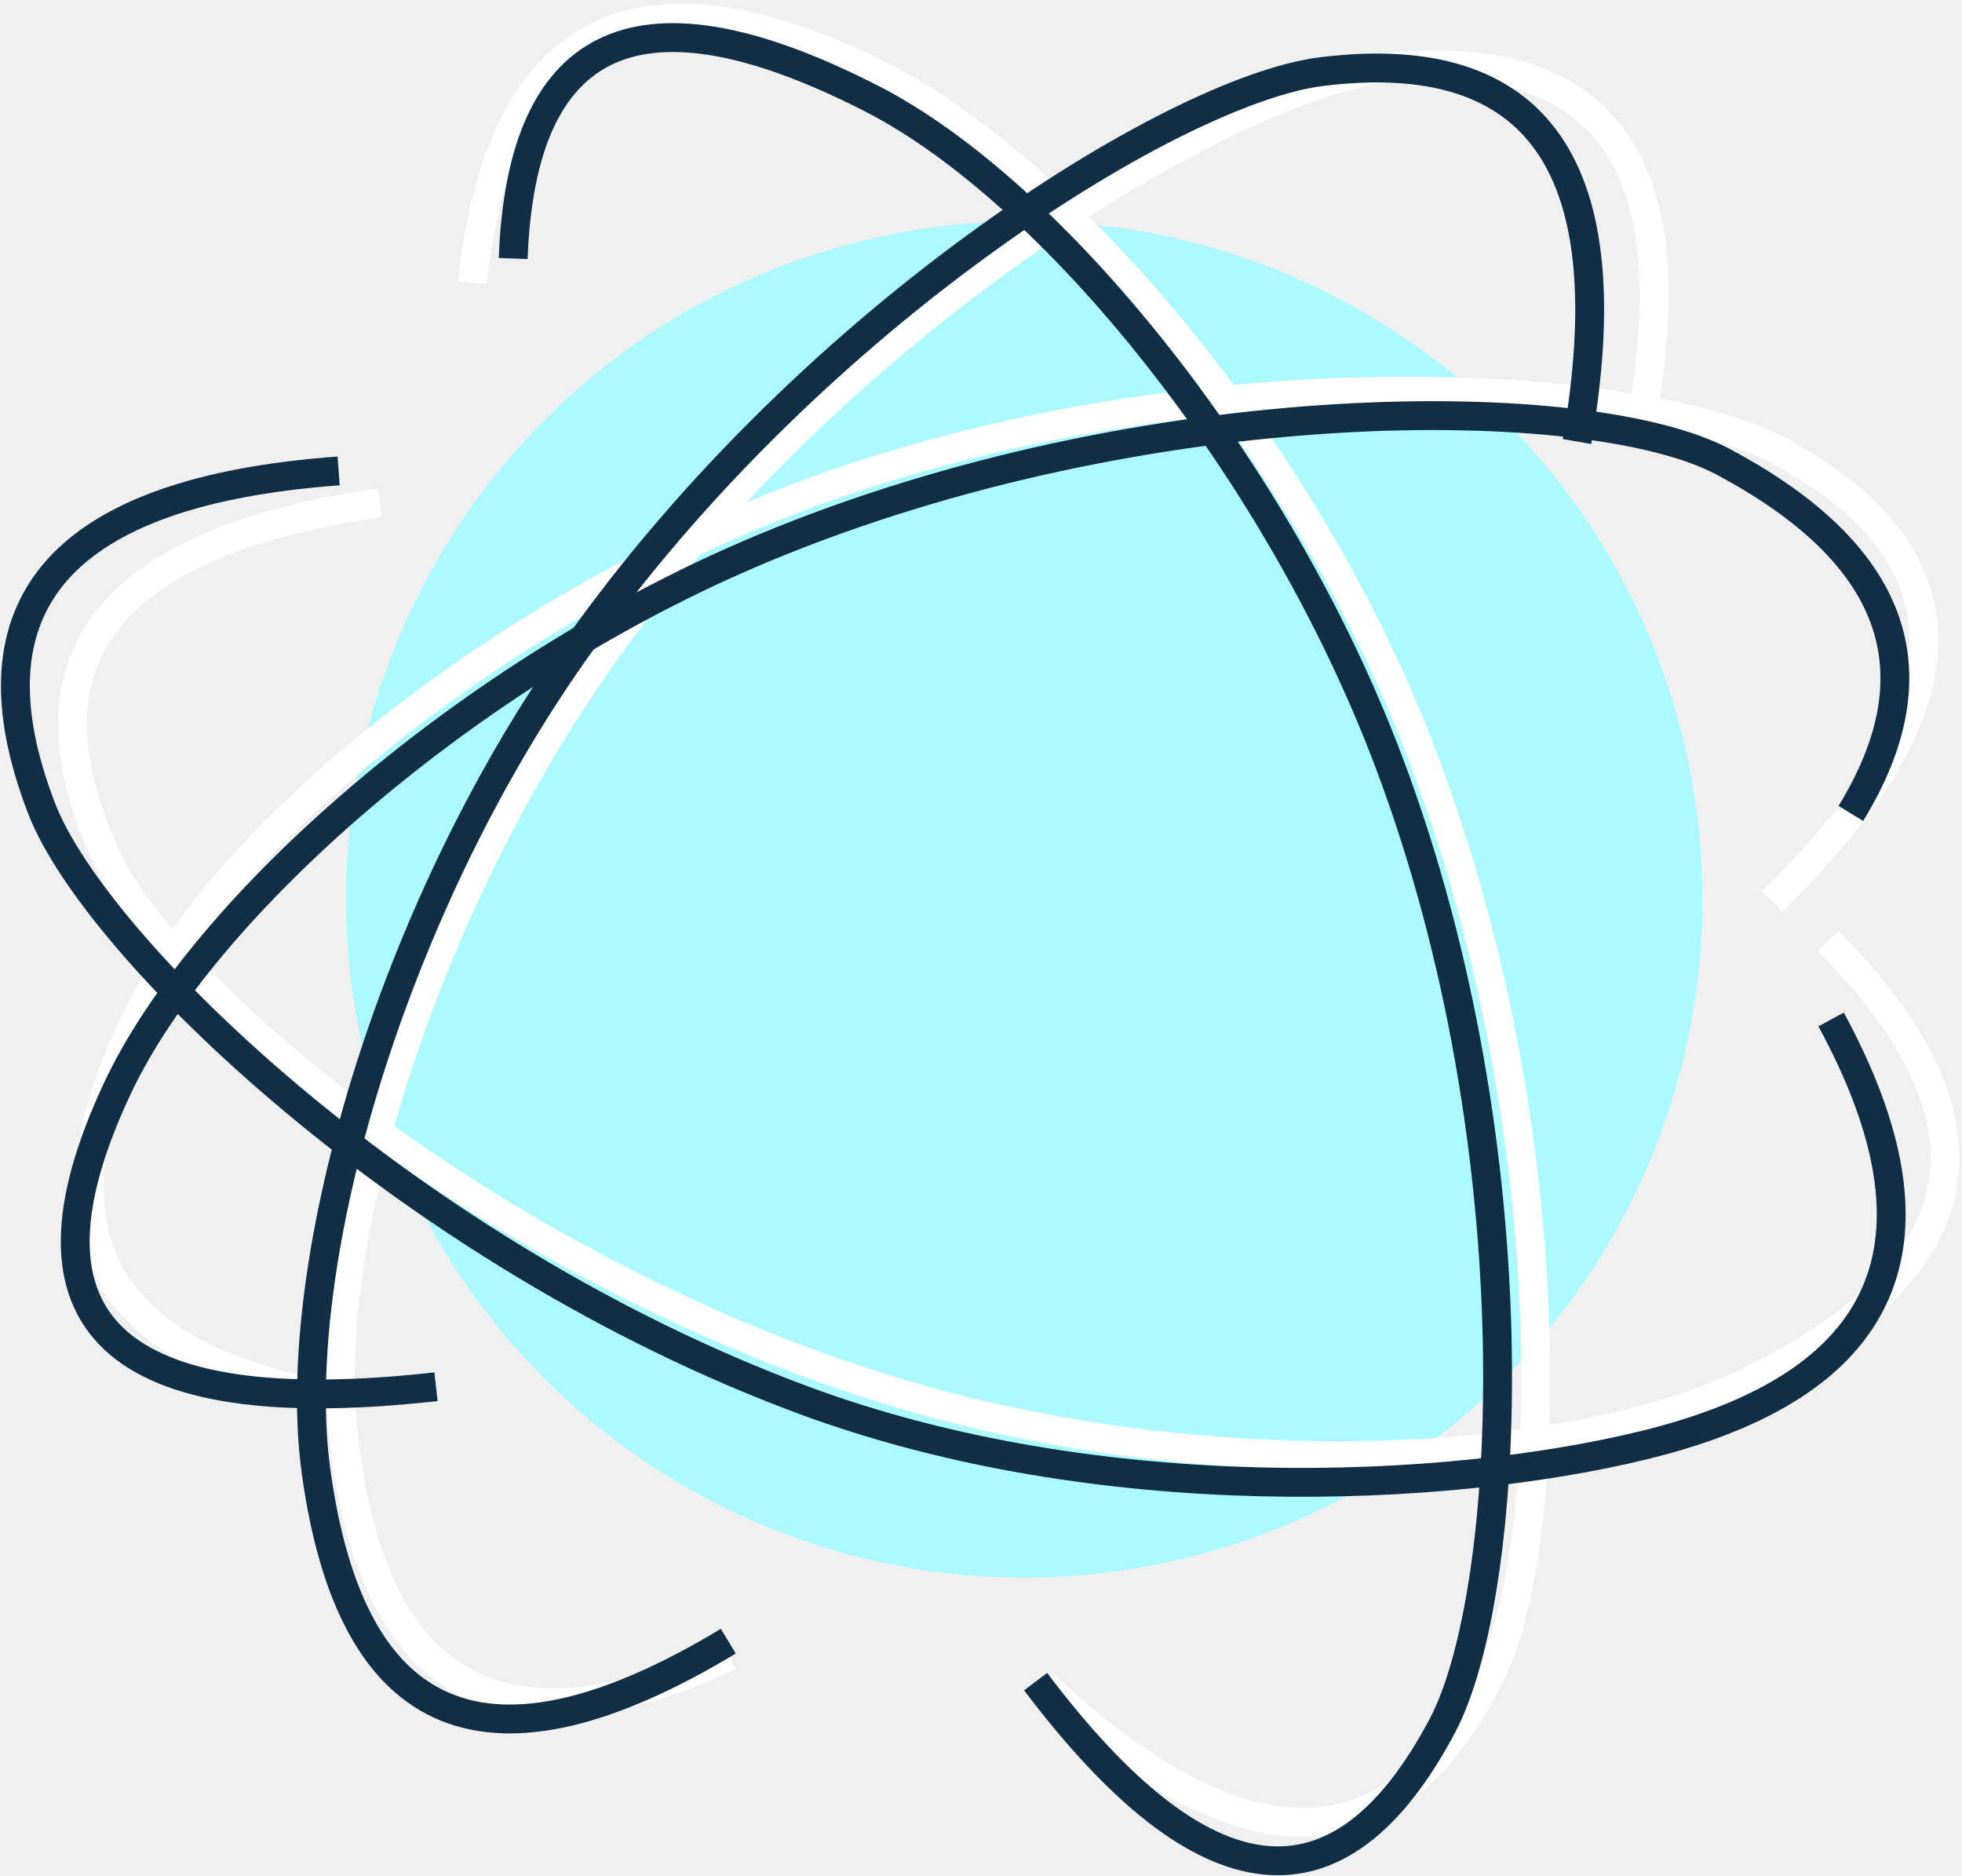
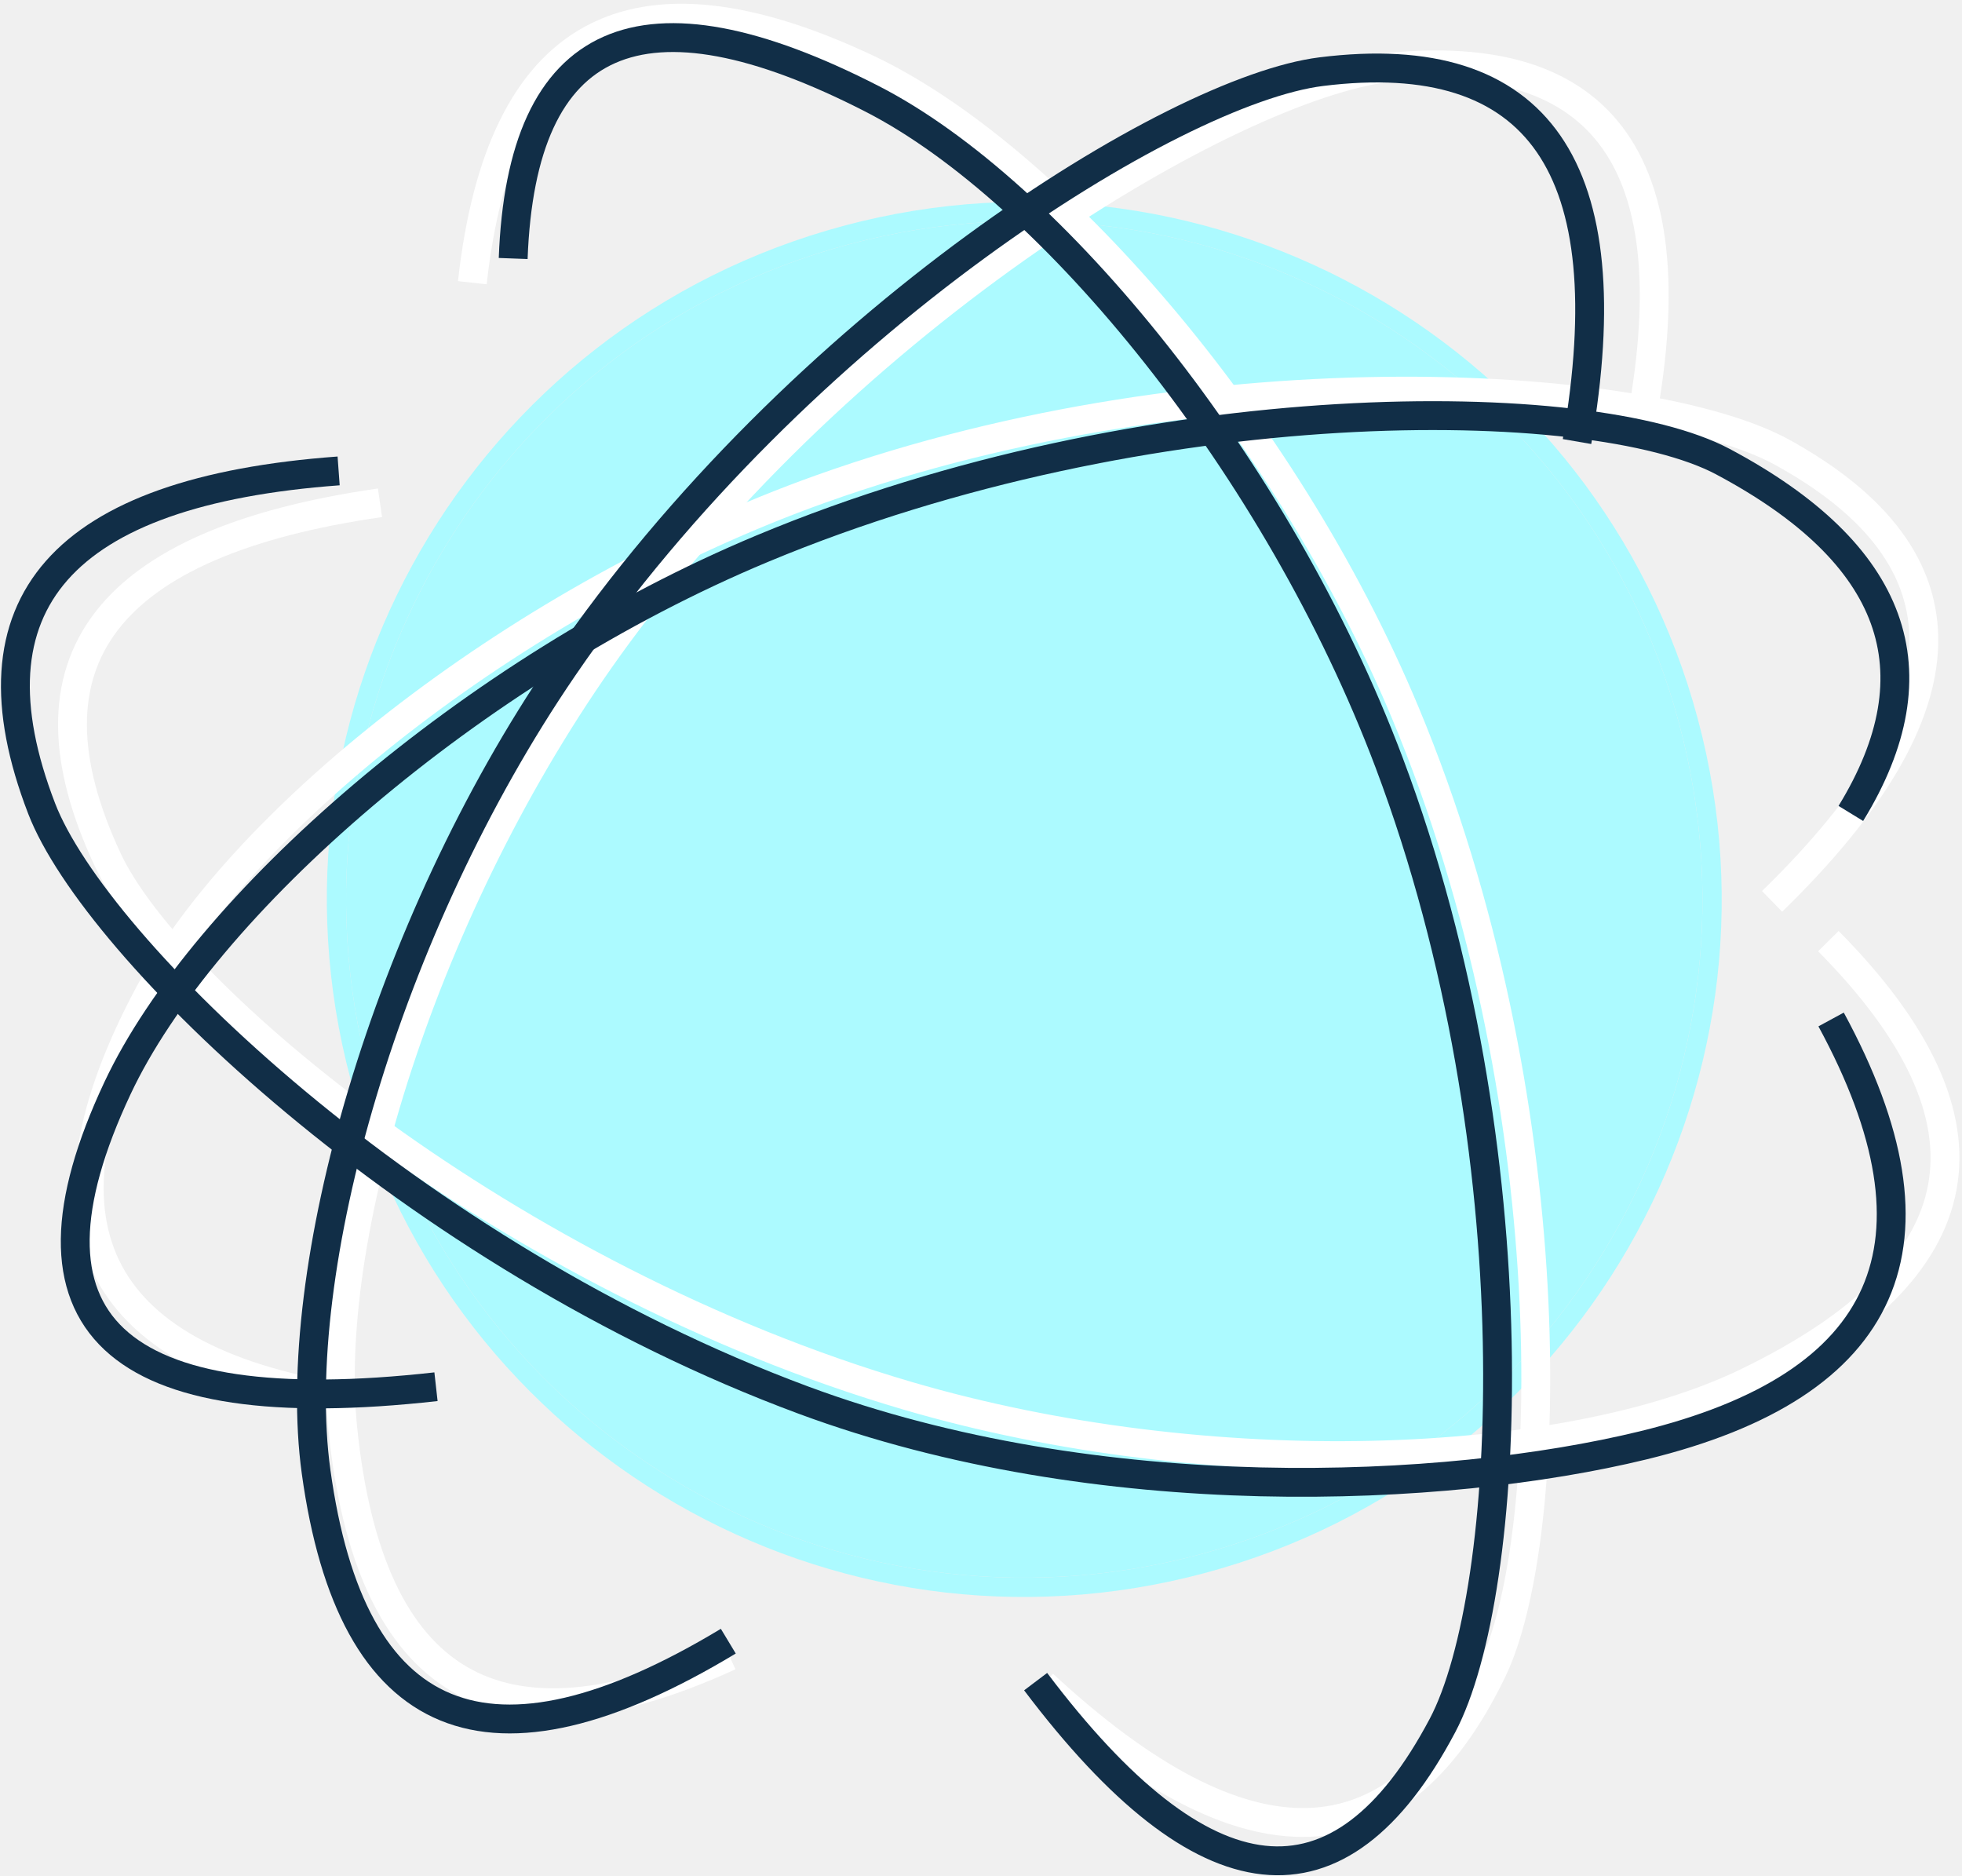
- <svg xmlns="http://www.w3.org/2000/svg" width="204px" height="195px" viewBox="0 0 204 195" version="1.1">
-   <defs />
-   <g id="illustrations" stroke="none" stroke-width="1" fill="none" fill-rule="evenodd">
+ <svg xmlns="http://www.w3.org/2000/svg" xmlns:xlink="http://www.w3.org/1999/xlink" width="204px" height="195px" viewBox="0 0 204 195" version="1.1">
+   <defs>
+     <circle id="path-1" cx="113.5" cy="103.5" r="70.5" />
+   </defs>
+   <g id="assets" stroke="none" stroke-width="1" fill="none" fill-rule="evenodd">
    <g id="hero-synergy-ball">
      <g id="nebulus" transform="translate(-7, -10)">
-         <circle id="globe" fill="#ACFAFF" transform="translate(113.5, 103.5) rotate(-195) translate(-113.5, -103.5) " cx="113.5" cy="103.5" r="70.5" />
+         <g id="globe" transform="translate(113.5, 103.5) rotate(-195) translate(-113.5, -103.5) ">
+           <use fill="#ACFAFF" fill-rule="evenodd" xlink:href="#path-1" />
+           <circle stroke="#ACFAFF" stroke-width="2" cx="113.5" cy="103.5" r="71.5" />
+         </g>
        <path d="M185.671,72.174 C197.762,46.009 192.529,31.358 169.971,28.222 C154.62,26.087 110.833,39.37 77.944,67.613 C53.113,88.937 34.192,120.77 31.579,141.569 C28.217,168.323 39.502,179.019 65.433,173.657" id="orbit-04" stroke="#FFFFFF" stroke-width="3" stroke-linejoin="round" transform="translate(111.5, 101.5) rotate(-13) translate(-111.5, -101.5) " />
        <path d="M185.671,79.174 C197.762,53.009 192.529,38.358 169.971,35.222 C154.62,33.087 110.833,46.37 77.944,74.613 C53.113,95.937 34.192,127.77 31.579,148.569 C28.217,175.323 39.502,186.019 65.433,180.657" id="orbit-03" stroke="#FFFFFF" stroke-width="3" stroke-linejoin="round" transform="translate(111.5, 108.5) rotate(-123) translate(-111.5, -108.5) " />
        <path d="M185.671,75.174 C197.762,49.009 192.529,34.358 169.971,31.222 C154.62,29.087 110.833,42.37 77.944,70.613 C53.113,91.937 34.192,123.77 31.579,144.569 C28.217,171.323 39.502,182.019 65.433,176.657" id="orbit-02" stroke="#FFFFFF" stroke-width="3" stroke-linejoin="round" transform="translate(111.5, 104.5) rotate(-339) translate(-111.5, -104.5) " />
        <path d="M184.671,76.174 C196.762,50.009 191.529,35.358 168.971,32.222 C153.62,30.087 109.833,43.37 76.944,71.613 C52.113,92.937 33.192,124.77 30.579,145.569 C27.217,172.323 38.502,183.019 64.433,177.657" id="orbit" stroke="#FFFFFF" stroke-width="3" stroke-linejoin="round" transform="translate(110.5, 105.5) rotate(108) translate(-110.5, -105.5) " />
        <g id="dark-orbits" transform="translate(0, 1)" stroke="#112E47" stroke-width="3" stroke-linejoin="round">
          <path d="M180.771,73.17 C192.882,46.962 187.64,32.288 165.044,29.146 C149.667,27.009 105.805,40.312 72.86,68.601 C47.986,89.959 29.033,121.844 26.415,142.676 C23.048,169.474 35.328,178.845 63.255,170.791" id="Path-26-Copy-7" transform="translate(106.4911, 101.2538) rotate(-15) translate(-106.4911, -101.2538) " />
          <path d="M181.634,76.251 C193.746,50.044 188.503,35.37 165.907,32.228 C150.53,30.09 106.668,43.394 73.723,71.683 C48.85,93.041 32.856,125.413 27.279,145.757 C20.295,171.236 30.043,184.092 56.524,184.327" id="Path-26-Copy-6" transform="translate(106.533, 108.1663) rotate(-119) translate(-106.533, -108.1663) " />
          <path d="M191.311,66.609 C195.369,49.704 187.384,39.48 167.358,35.937 C152.09,33.237 108.119,47.103 75.173,75.392 C50.3,96.75 31.347,128.635 28.729,149.467 C25.362,176.265 39.057,182.692 69.817,168.748" id="Path-26-Copy-5" transform="translate(110.2835, 105.7562) rotate(-342) translate(-110.2835, -105.7562) " />
          <path d="M179.103,76.319 C194.919,51.921 191.529,38.15 168.932,35.009 C153.555,32.871 109.693,46.175 76.748,74.464 C51.875,95.822 32.922,127.706 30.304,148.538 C26.936,175.336 36.388,185.145 58.66,177.965" id="Path-26-Copy-4" transform="translate(109.2557, 107.5139) rotate(110) translate(-109.2557, -107.5139) " />
        </g>
      </g>
    </g>
  </g>
</svg>
